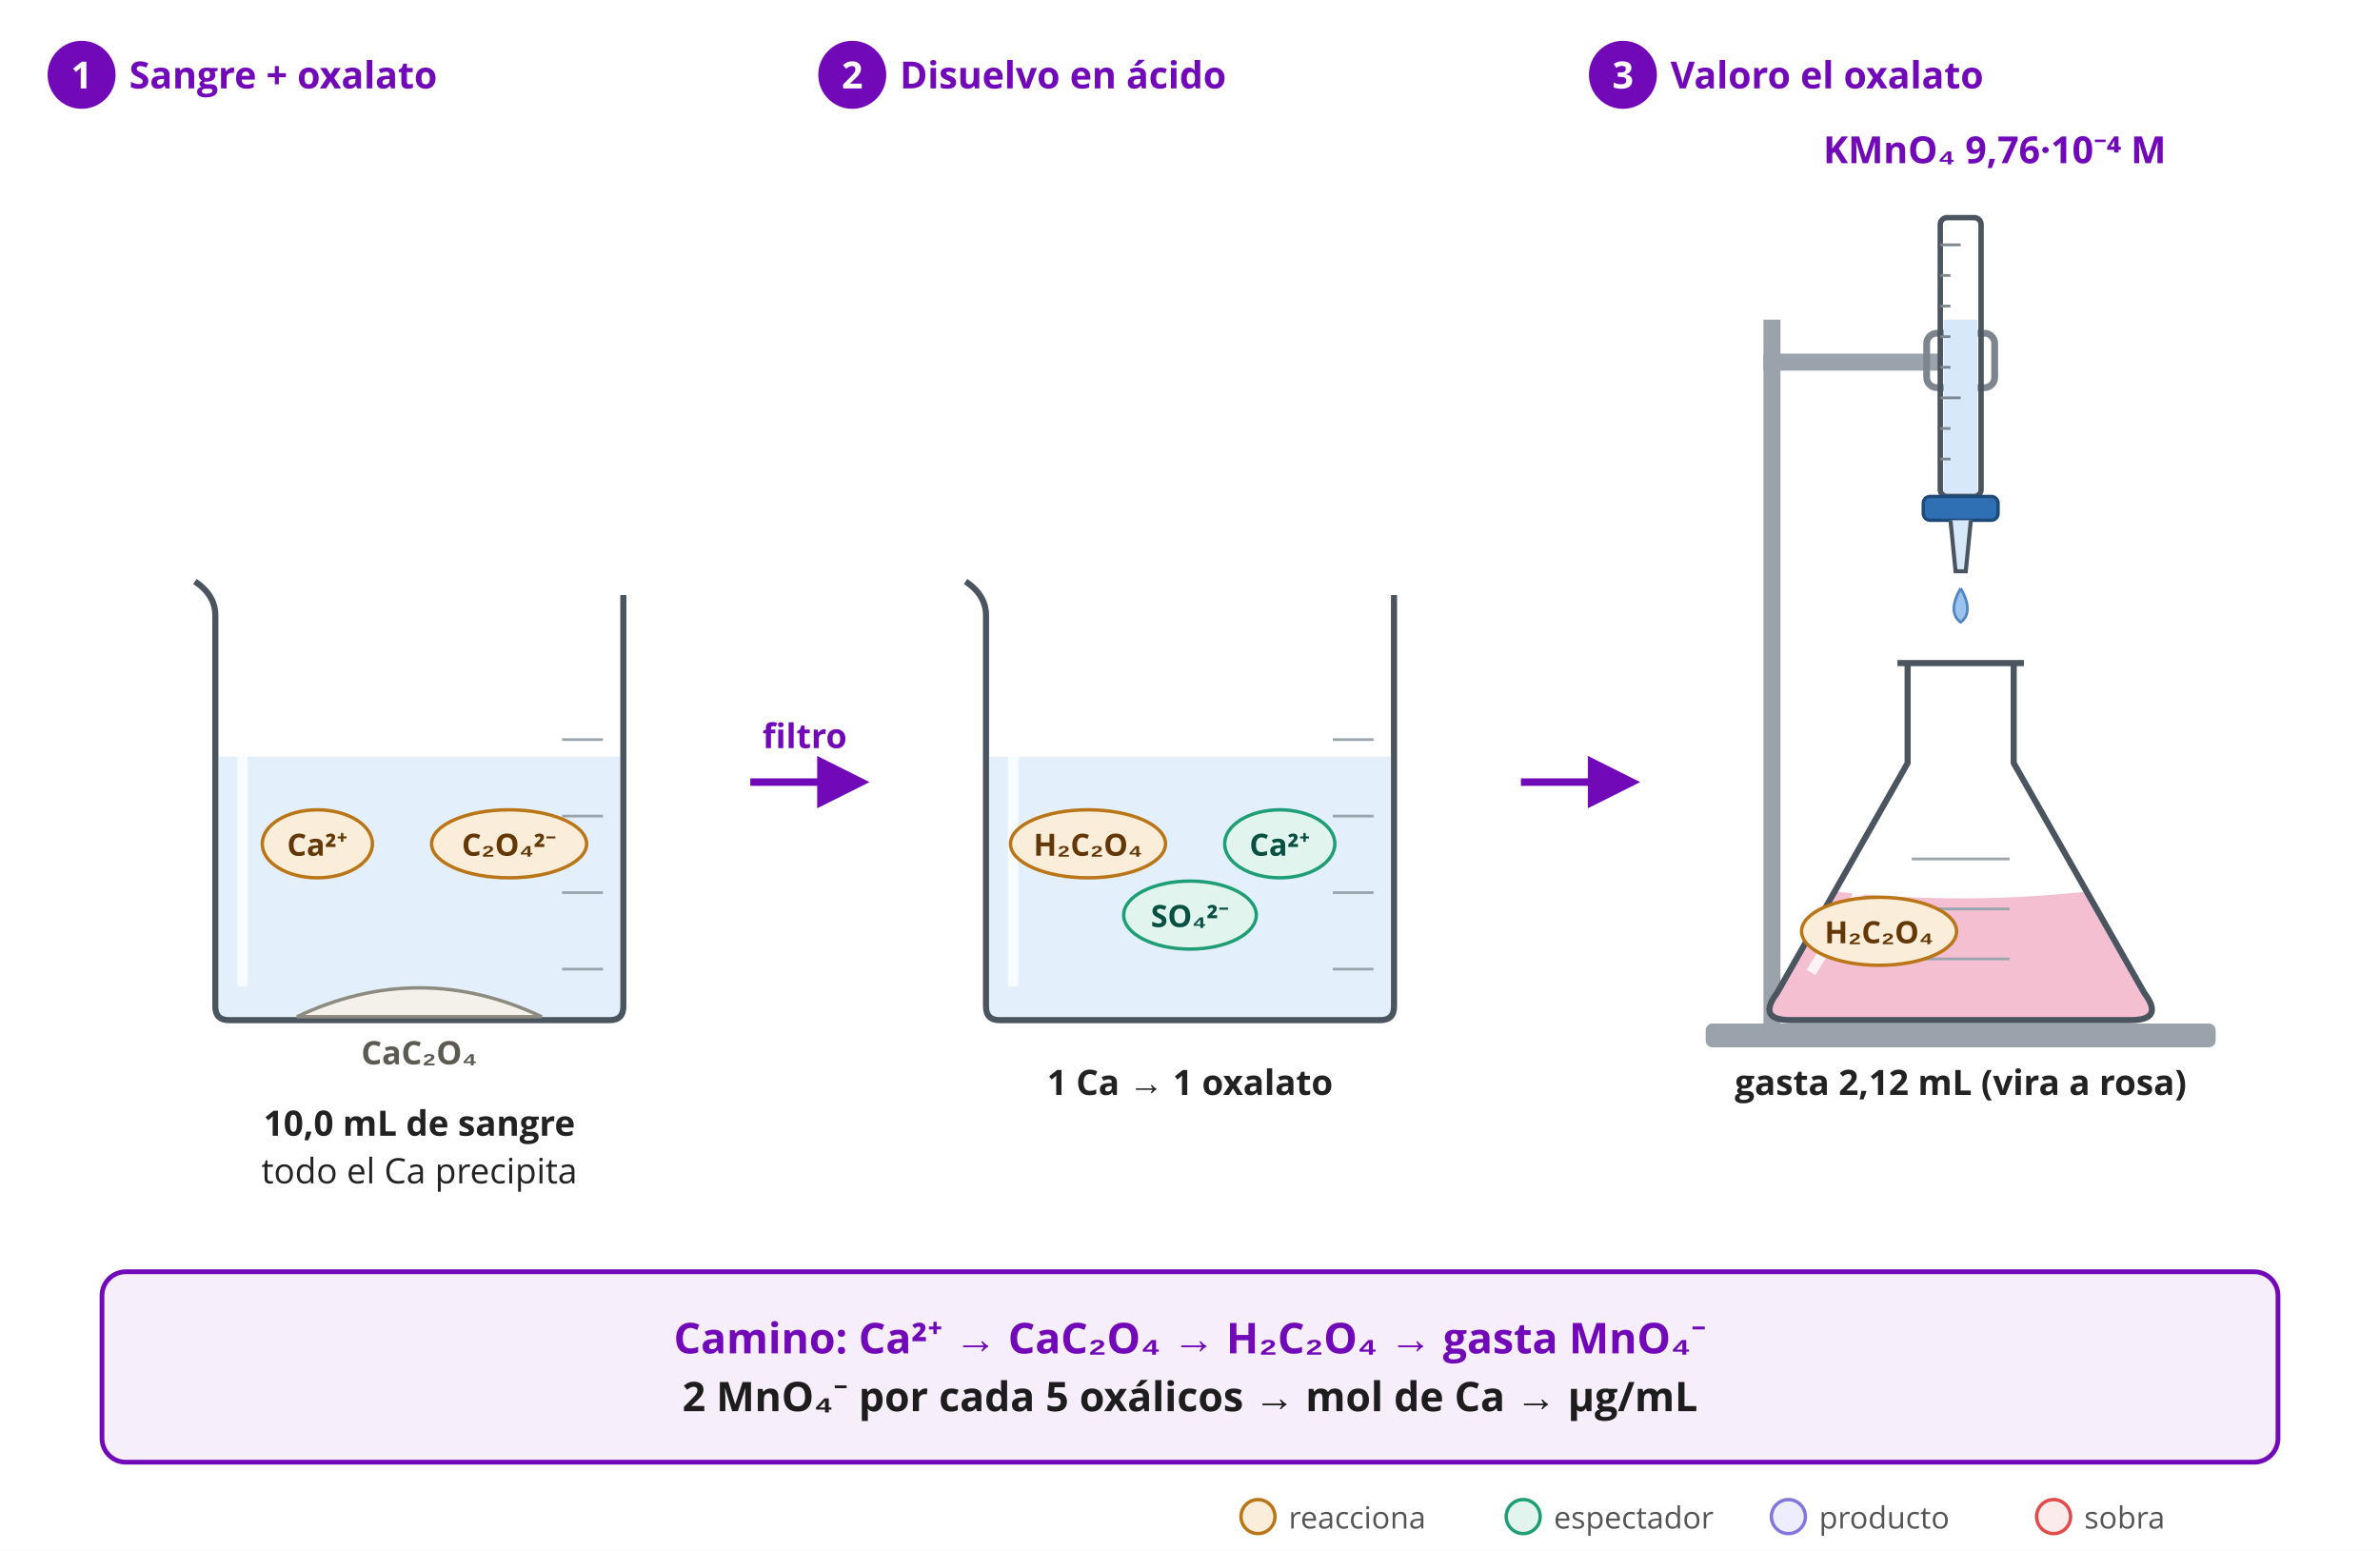
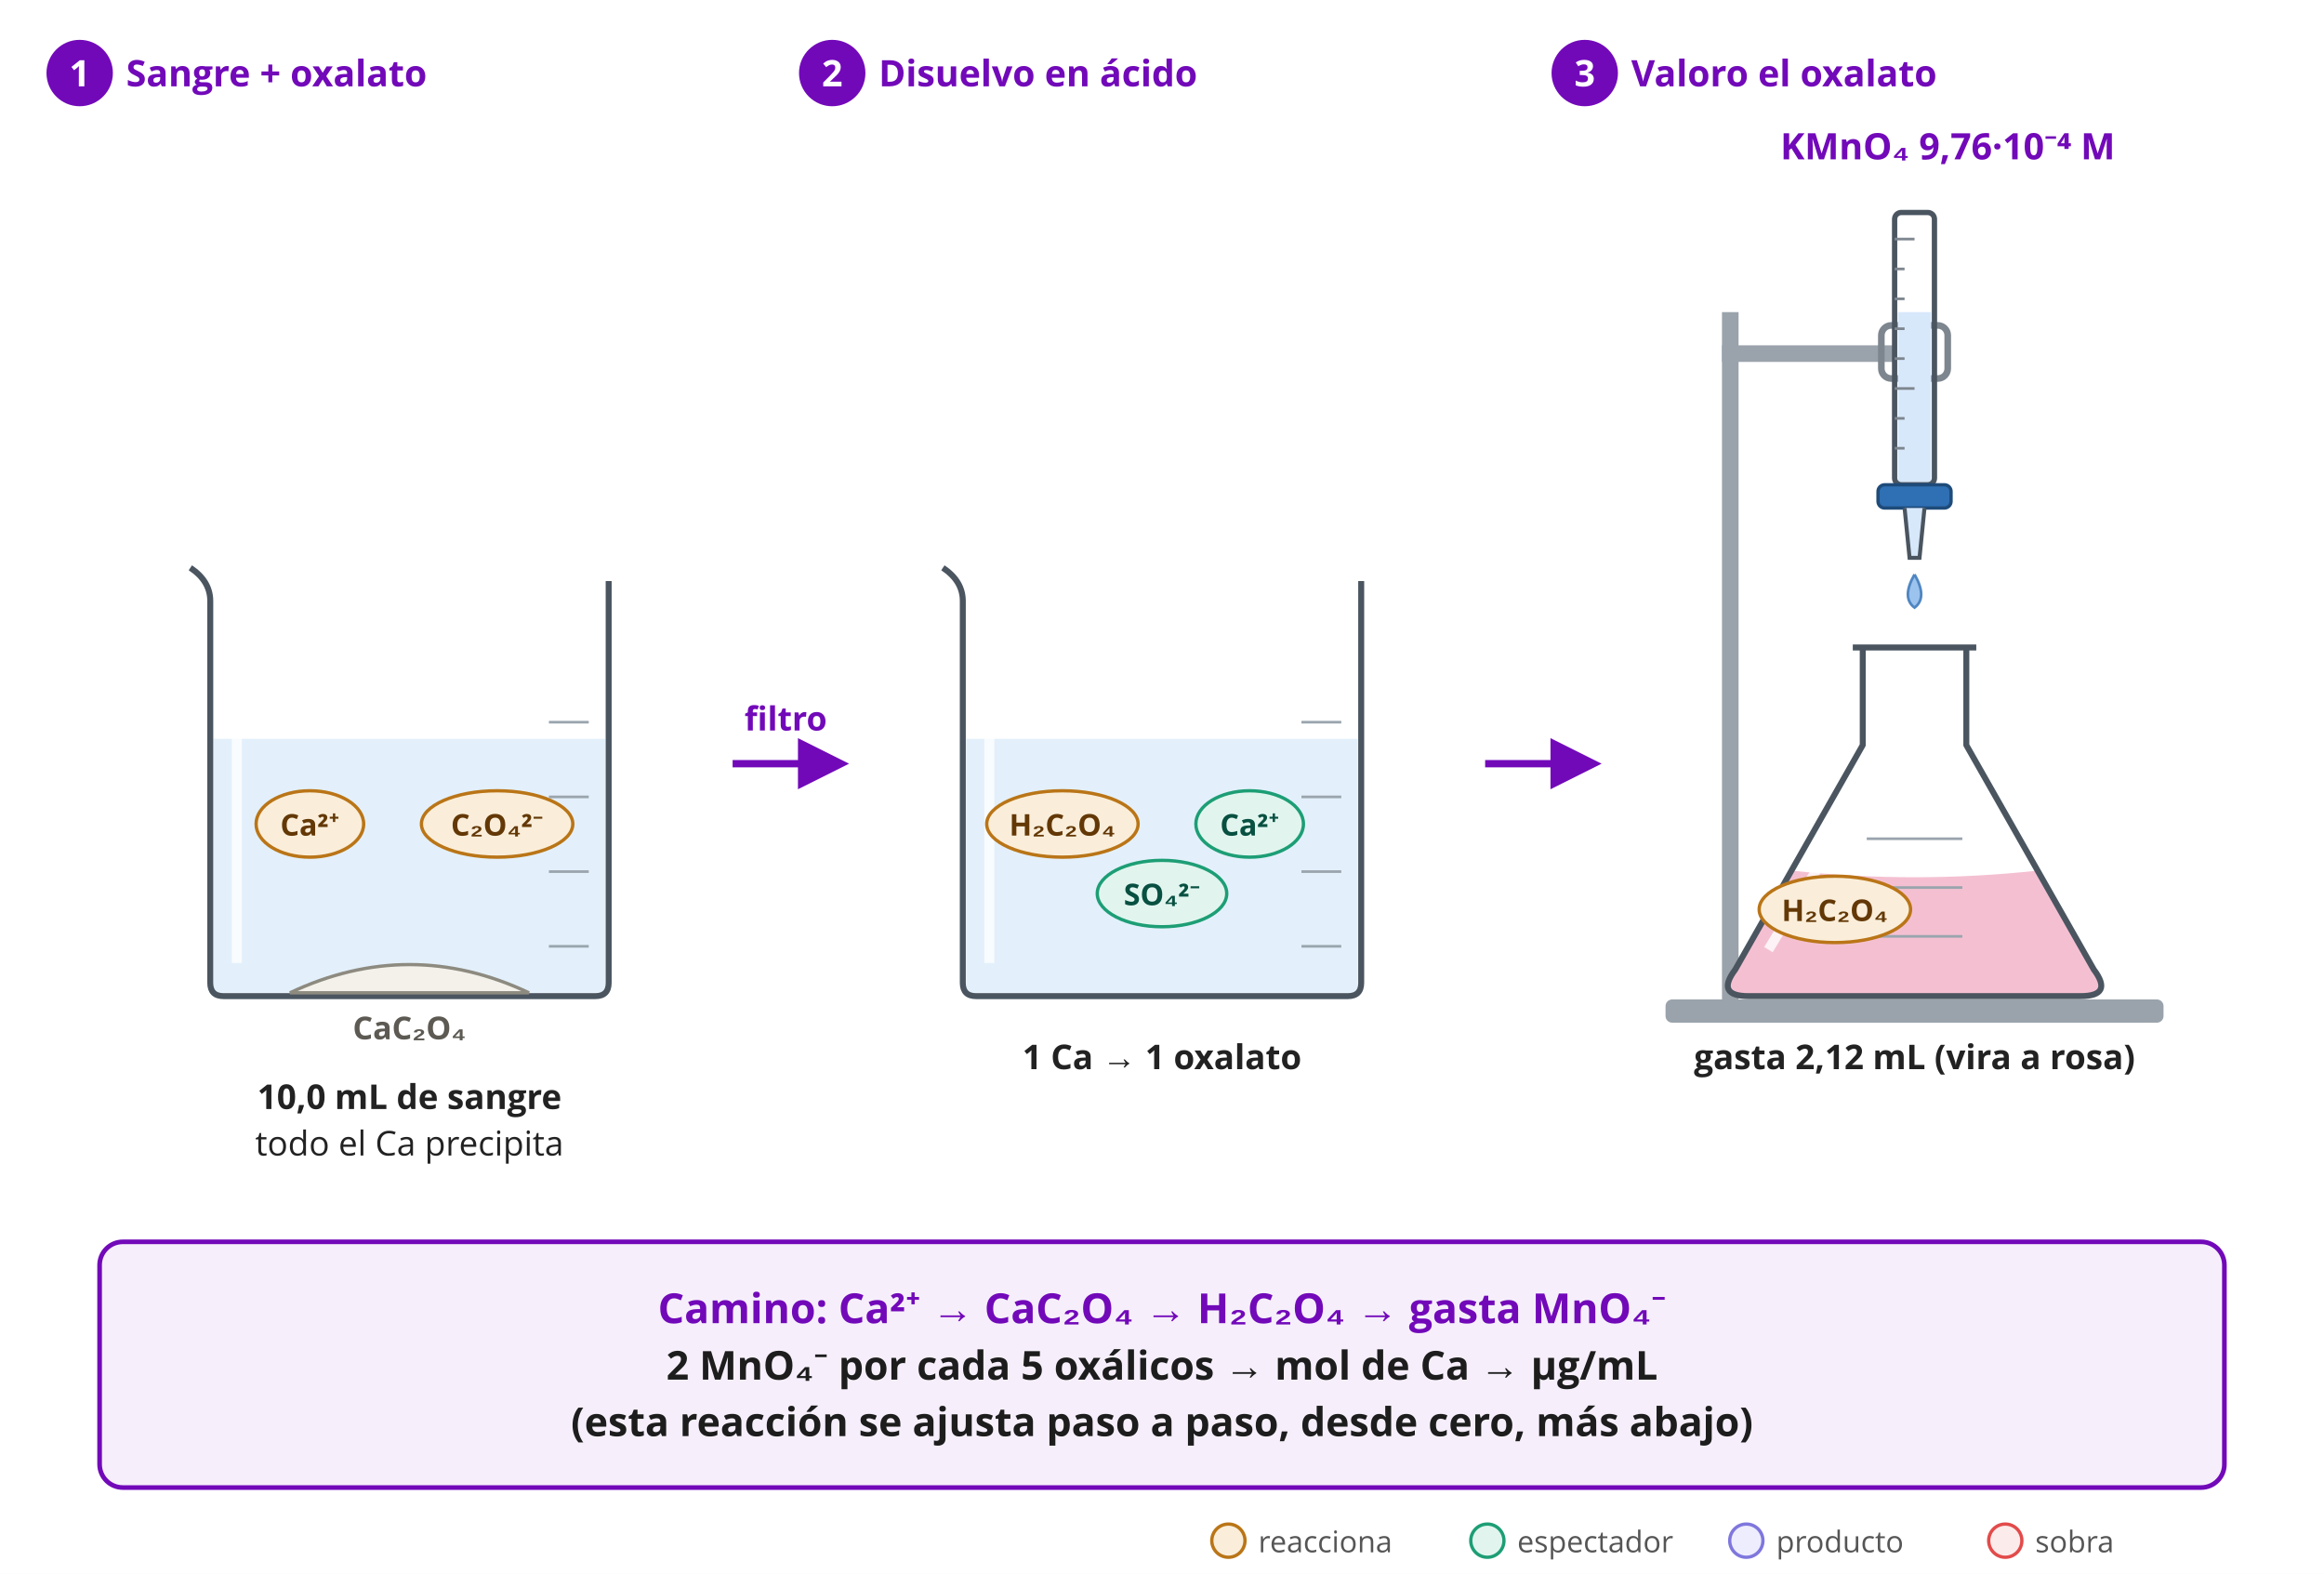
- <svg xmlns="http://www.w3.org/2000/svg" viewBox="0 0 700 456" width="700" height="456">
+ <svg xmlns="http://www.w3.org/2000/svg" viewBox="0 0 700 474" width="700" height="474">
  <defs>
    <marker id="pta" viewBox="0 0 10 10" refX="8" refY="5" markerWidth="7" markerHeight="7" orient="auto-start-reverse">
      <path d="M0 0 L10 5 L0 10 z" fill="#7209b9" />
    </marker>
  </defs>
-   <rect width="700" height="456" fill="white" />
+   <rect width="700" height="474" fill="white" />
  <circle cx="24.0" cy="22" r="10" fill="#7209b9" />
  <text x="24.0" y="26" text-anchor="middle" font-size="11" font-weight="bold" fill="white" font-family="Open Sans, Arial, sans-serif">1</text>
  <text x="40.0" y="26" text-anchor="start" font-size="11.5" font-weight="bold" fill="#7209b9" font-family="Open Sans, Arial, sans-serif" />
  <text x="38.0" y="26" text-anchor="start" font-size="11" font-weight="bold" fill="#7209b9" font-family="Open Sans, Arial, sans-serif">Sangre + oxalato</text>
  <rect x="64.333" y="222.5" width="118" height="76.5" fill="#e3f0fb" />
  <path d="M57.333 171 Q63.333 175 63.333 181 V296 Q63.333 300 67.333 300 H179.333 Q183.333 300 183.333 296 V175" fill="none" stroke="#4a5560" stroke-width="1.8" />
  <line x1="165.333" y1="285.0" x2="177.333" y2="285.0" stroke="#9aa5ae" stroke-width=".8" />
  <line x1="165.333" y1="262.5" x2="177.333" y2="262.5" stroke="#9aa5ae" stroke-width=".8" />
  <line x1="165.333" y1="240.0" x2="177.333" y2="240.0" stroke="#9aa5ae" stroke-width=".8" />
  <line x1="165.333" y1="217.5" x2="177.333" y2="217.5" stroke="#9aa5ae" stroke-width=".8" />
  <line x1="71.333" y1="189" x2="71.333" y2="290" stroke="white" stroke-width="3" opacity=".8" />
  <path d="M87.333 299 Q123.333 282 159.333 299 Z" fill="#f3f1ea" stroke="#8d8a80" />
  <text x="123.333" y="313" text-anchor="middle" font-size="9.5" font-weight="bold" fill="#5c5a52" font-family="Open Sans, Arial, sans-serif">CaC₂O₄</text>
  <ellipse cx="93.333" cy="248.15" rx="16.2" ry="10" fill="#FAEEDA" stroke="#BA7517" stroke-width="1" />
  <text x="93.333" y="251.65" text-anchor="middle" font-size="9" font-weight="bold" fill="#633806" font-family="Open Sans, Arial, sans-serif">Ca²⁺</text>
  <ellipse cx="149.733" cy="248.15" rx="22.8" ry="10" fill="#FAEEDA" stroke="#BA7517" stroke-width="1" />
  <text x="149.733" y="251.65" text-anchor="middle" font-size="9" font-weight="bold" fill="#633806" font-family="Open Sans, Arial, sans-serif">C₂O₄²⁻</text>
  <text x="123.333" y="334" text-anchor="middle" font-size="10.3" font-weight="bold" fill="#222" font-family="Open Sans, Arial, sans-serif">10,0 mL de sangre</text>
  <text x="123.333" y="348" text-anchor="middle" font-size="10.3" font-weight="normal" fill="#222" font-family="Open Sans, Arial, sans-serif">todo el Ca precipita</text>
  <path d="M220.667 230 L252.667 230" fill="none" stroke="#7209b9" stroke-width="2.2" marker-end="url(#pta)" />
  <text x="236.667" y="220.0" text-anchor="middle" font-size="10" font-weight="bold" fill="#7209b9" font-family="Open Sans, Arial, sans-serif">filtro</text>
  <circle cx="250.667" cy="22" r="10" fill="#7209b9" />
  <text x="250.667" y="26" text-anchor="middle" font-size="11" font-weight="bold" fill="white" font-family="Open Sans, Arial, sans-serif">2</text>
  <text x="266.667" y="26" text-anchor="start" font-size="11.5" font-weight="bold" fill="#7209b9" font-family="Open Sans, Arial, sans-serif" />
  <text x="264.667" y="26" text-anchor="start" font-size="11" font-weight="bold" fill="#7209b9" font-family="Open Sans, Arial, sans-serif">Disuelvo en ácido</text>
  <rect x="291.0" y="222.5" width="118" height="76.5" fill="#e3f0fb" />
  <path d="M284.0 171 Q290.0 175 290.0 181 V296 Q290.0 300 294.0 300 H406.0 Q410.0 300 410.0 296 V175" fill="none" stroke="#4a5560" stroke-width="1.8" />
  <line x1="392.0" y1="285.0" x2="404.0" y2="285.0" stroke="#9aa5ae" stroke-width=".8" />
  <line x1="392.0" y1="262.5" x2="404.0" y2="262.5" stroke="#9aa5ae" stroke-width=".8" />
  <line x1="392.0" y1="240.0" x2="404.0" y2="240.0" stroke="#9aa5ae" stroke-width=".8" />
  <line x1="392.0" y1="217.5" x2="404.0" y2="217.5" stroke="#9aa5ae" stroke-width=".8" />
  <line x1="298.0" y1="189" x2="298.0" y2="290" stroke="white" stroke-width="3" opacity=".8" />
  <ellipse cx="320.0" cy="248.15" rx="22.8" ry="10" fill="#FAEEDA" stroke="#BA7517" stroke-width="1" />
  <text x="320.0" y="251.65" text-anchor="middle" font-size="9" font-weight="bold" fill="#633806" font-family="Open Sans, Arial, sans-serif">H₂C₂O₄</text>
  <ellipse cx="376.4" cy="248.15" rx="16.2" ry="10" fill="#E1F5EE" stroke="#1D9E75" stroke-width="1" />
  <text x="376.4" y="251.65" text-anchor="middle" font-size="9" font-weight="bold" fill="#085041" font-family="Open Sans, Arial, sans-serif">Ca²⁺</text>
  <ellipse cx="350.0" cy="269.11" rx="19.5" ry="10" fill="#E1F5EE" stroke="#1D9E75" stroke-width="1" />
  <text x="350.0" y="272.61" text-anchor="middle" font-size="9" font-weight="bold" fill="#085041" font-family="Open Sans, Arial, sans-serif">SO₄²⁻</text>
  <text x="350.0" y="322" text-anchor="middle" font-size="10.3" font-weight="bold" fill="#222" font-family="Open Sans, Arial, sans-serif">1 Ca → 1 oxalato</text>
  <path d="M447.333 230 L479.333 230" fill="none" stroke="#7209b9" stroke-width="2.2" marker-end="url(#pta)" />
  <circle cx="477.333" cy="22" r="10" fill="#7209b9" />
  <text x="477.333" y="26" text-anchor="middle" font-size="11" font-weight="bold" fill="white" font-family="Open Sans, Arial, sans-serif">3</text>
  <text x="493.333" y="26" text-anchor="start" font-size="11.5" font-weight="bold" fill="#7209b9" font-family="Open Sans, Arial, sans-serif" />
  <text x="491.333" y="26" text-anchor="start" font-size="11" font-weight="bold" fill="#7209b9" font-family="Open Sans, Arial, sans-serif">Valoro el oxalato</text>
  <rect x="518.667" y="94" width="5" height="207" fill="#9aa3ab" />
  <rect x="501.667" y="301" width="150" height="7" rx="2" fill="#9aa3ab" />
  <rect x="518.667" y="104" width="52" height="5" fill="#9aa3ab" />
  <rect x="566.667" y="98" width="20" height="16" rx="3" fill="none" stroke="#7d868e" stroke-width="2" />
  <rect x="571.667" y="94" width="10" height="52" fill="#d8e8fb" />
  <rect x="570.667" y="64" width="12" height="82" rx="2" fill="none" stroke="#4a5560" stroke-width="1.6" />
  <line x1="570.667" y1="72" x2="576.667" y2="72" stroke="#7d868e" stroke-width=".8" />
  <line x1="570.667" y1="81" x2="573.667" y2="81" stroke="#7d868e" stroke-width=".8" />
  <line x1="570.667" y1="90" x2="573.667" y2="90" stroke="#7d868e" stroke-width=".8" />
  <line x1="570.667" y1="99" x2="573.667" y2="99" stroke="#7d868e" stroke-width=".8" />
  <line x1="570.667" y1="108" x2="573.667" y2="108" stroke="#7d868e" stroke-width=".8" />
  <line x1="570.667" y1="117" x2="576.667" y2="117" stroke="#7d868e" stroke-width=".8" />
  <line x1="570.667" y1="126" x2="573.667" y2="126" stroke="#7d868e" stroke-width=".8" />
  <line x1="570.667" y1="135" x2="573.667" y2="135" stroke="#7d868e" stroke-width=".8" />
  <rect x="565.667" y="146" width="22" height="7" rx="2" fill="#2f6fb3" stroke="#1e4b7a" />
  <path d="M573.667 153 L575.167 168 H578.167 L579.667 153" fill="#d8e8fb" stroke="#4a5560" stroke-width="1.2" />
  <path d="M576.667 173 q-4 7 0 10 q4 -3 0 -10" fill="#9cc3ee" stroke="#4f86c2" stroke-width=".8" />
  <text x="586.667" y="48.0" text-anchor="middle" font-size="11.0" font-weight="bold" fill="#7209b9" font-family="Open Sans, Arial, sans-serif">KMnO₄ 9,76·10⁻⁴ M</text>
  <path d="M539.594 262.2 Q576.667 266.2 613.739 262.2 L630.667 292 Q636.667 300 626.667 300 H526.667 Q516.667 300 522.667 292 Z" fill="#F4C0D1" stroke="none" />
  <path d="M558.067 195 H595.267 M561.067 195 V224.4 L522.667 292 Q516.667 300 526.667 300 H626.667 Q636.667 300 630.667 292 L592.267 224.4 V195" fill="none" stroke="#4a5560" stroke-width="1.8" stroke-linejoin="round" />
  <path d="M532.667 286 L565.067 232.4" stroke="white" stroke-width="3" opacity=".8" />
  <line x1="562.267" y1="282.0" x2="591.067" y2="282.0" stroke="#9aa5ae" stroke-width=".8" />
  <line x1="562.267" y1="267.3" x2="591.067" y2="267.3" stroke="#9aa5ae" stroke-width=".8" />
  <line x1="562.267" y1="252.6" x2="591.067" y2="252.6" stroke="#9aa5ae" stroke-width=".8" />
  <ellipse cx="552.667" cy="273.876" rx="22.8" ry="10" fill="#FAEEDA" stroke="#BA7517" stroke-width="1" />
  <text x="552.667" y="277.376" text-anchor="middle" font-size="9" font-weight="bold" fill="#633806" font-family="Open Sans, Arial, sans-serif">H₂C₂O₄</text>
  <text x="576.667" y="322" text-anchor="middle" font-size="10.3" font-weight="bold" fill="#222" font-family="Open Sans, Arial, sans-serif">gasta 2,12 mL (vira a rosa)</text>
-   <rect x="30" y="374" width="640" height="56" rx="7" fill="#f6effb" stroke="#7209b9" stroke-width="1.4" />
-   <text x="350.0" y="398.0" text-anchor="middle" font-size="12.5" font-weight="bold" fill="#7209b9" font-family="Open Sans, Arial, sans-serif">Camino: Ca²⁺ → CaC₂O₄ → H₂C₂O₄ → gasta MnO₄⁻</text>
-   <text x="350.0" y="415.0" text-anchor="middle" font-size="12" font-weight="bold" fill="#1d1d1d" font-family="Open Sans, Arial, sans-serif">2 MnO₄⁻ por cada 5 oxálicos → mol de Ca → μg/mL</text>
-   <circle cx="370" cy="446" r="5" fill="#FAEEDA" stroke="#BA7517" />
-   <text x="379" y="449.5" text-anchor="start" font-size="9" font-weight="normal" fill="#555" font-family="Open Sans, Arial, sans-serif">reacciona</text>
-   <circle cx="448" cy="446" r="5" fill="#E1F5EE" stroke="#1D9E75" />
-   <text x="457" y="449.5" text-anchor="start" font-size="9" font-weight="normal" fill="#555" font-family="Open Sans, Arial, sans-serif">espectador</text>
-   <circle cx="526" cy="446" r="5" fill="#EEEDFE" stroke="#7F77DD" />
-   <text x="535" y="449.5" text-anchor="start" font-size="9" font-weight="normal" fill="#555" font-family="Open Sans, Arial, sans-serif">producto</text>
-   <circle cx="604" cy="446" r="5" fill="#FCEBEB" stroke="#E24B4A" />
-   <text x="613" y="449.5" text-anchor="start" font-size="9" font-weight="normal" fill="#555" font-family="Open Sans, Arial, sans-serif">sobra</text>
+   <rect x="30" y="374" width="640" height="74" rx="7" fill="#f6effb" stroke="#7209b9" stroke-width="1.4" />
+   <text x="350.0" y="398.5" text-anchor="middle" font-size="12.5" font-weight="bold" fill="#7209b9" font-family="Open Sans, Arial, sans-serif">Camino: Ca²⁺ → CaC₂O₄ → H₂C₂O₄ → gasta MnO₄⁻</text>
+   <text x="350.0" y="415.5" text-anchor="middle" font-size="12" font-weight="bold" fill="#1d1d1d" font-family="Open Sans, Arial, sans-serif">2 MnO₄⁻ por cada 5 oxálicos → mol de Ca → μg/mL</text>
+   <text x="350.0" y="432.5" text-anchor="middle" font-size="12" font-weight="bold" fill="#1d1d1d" font-family="Open Sans, Arial, sans-serif">(esta reacción se ajusta paso a paso, desde cero, más abajo)</text>
+   <circle cx="370" cy="464" r="5" fill="#FAEEDA" stroke="#BA7517" />
+   <text x="379" y="467.5" text-anchor="start" font-size="9" font-weight="normal" fill="#555" font-family="Open Sans, Arial, sans-serif">reacciona</text>
+   <circle cx="448" cy="464" r="5" fill="#E1F5EE" stroke="#1D9E75" />
+   <text x="457" y="467.5" text-anchor="start" font-size="9" font-weight="normal" fill="#555" font-family="Open Sans, Arial, sans-serif">espectador</text>
+   <circle cx="526" cy="464" r="5" fill="#EEEDFE" stroke="#7F77DD" />
+   <text x="535" y="467.5" text-anchor="start" font-size="9" font-weight="normal" fill="#555" font-family="Open Sans, Arial, sans-serif">producto</text>
+   <circle cx="604" cy="464" r="5" fill="#FCEBEB" stroke="#E24B4A" />
+   <text x="613" y="467.5" text-anchor="start" font-size="9" font-weight="normal" fill="#555" font-family="Open Sans, Arial, sans-serif">sobra</text>
</svg>
